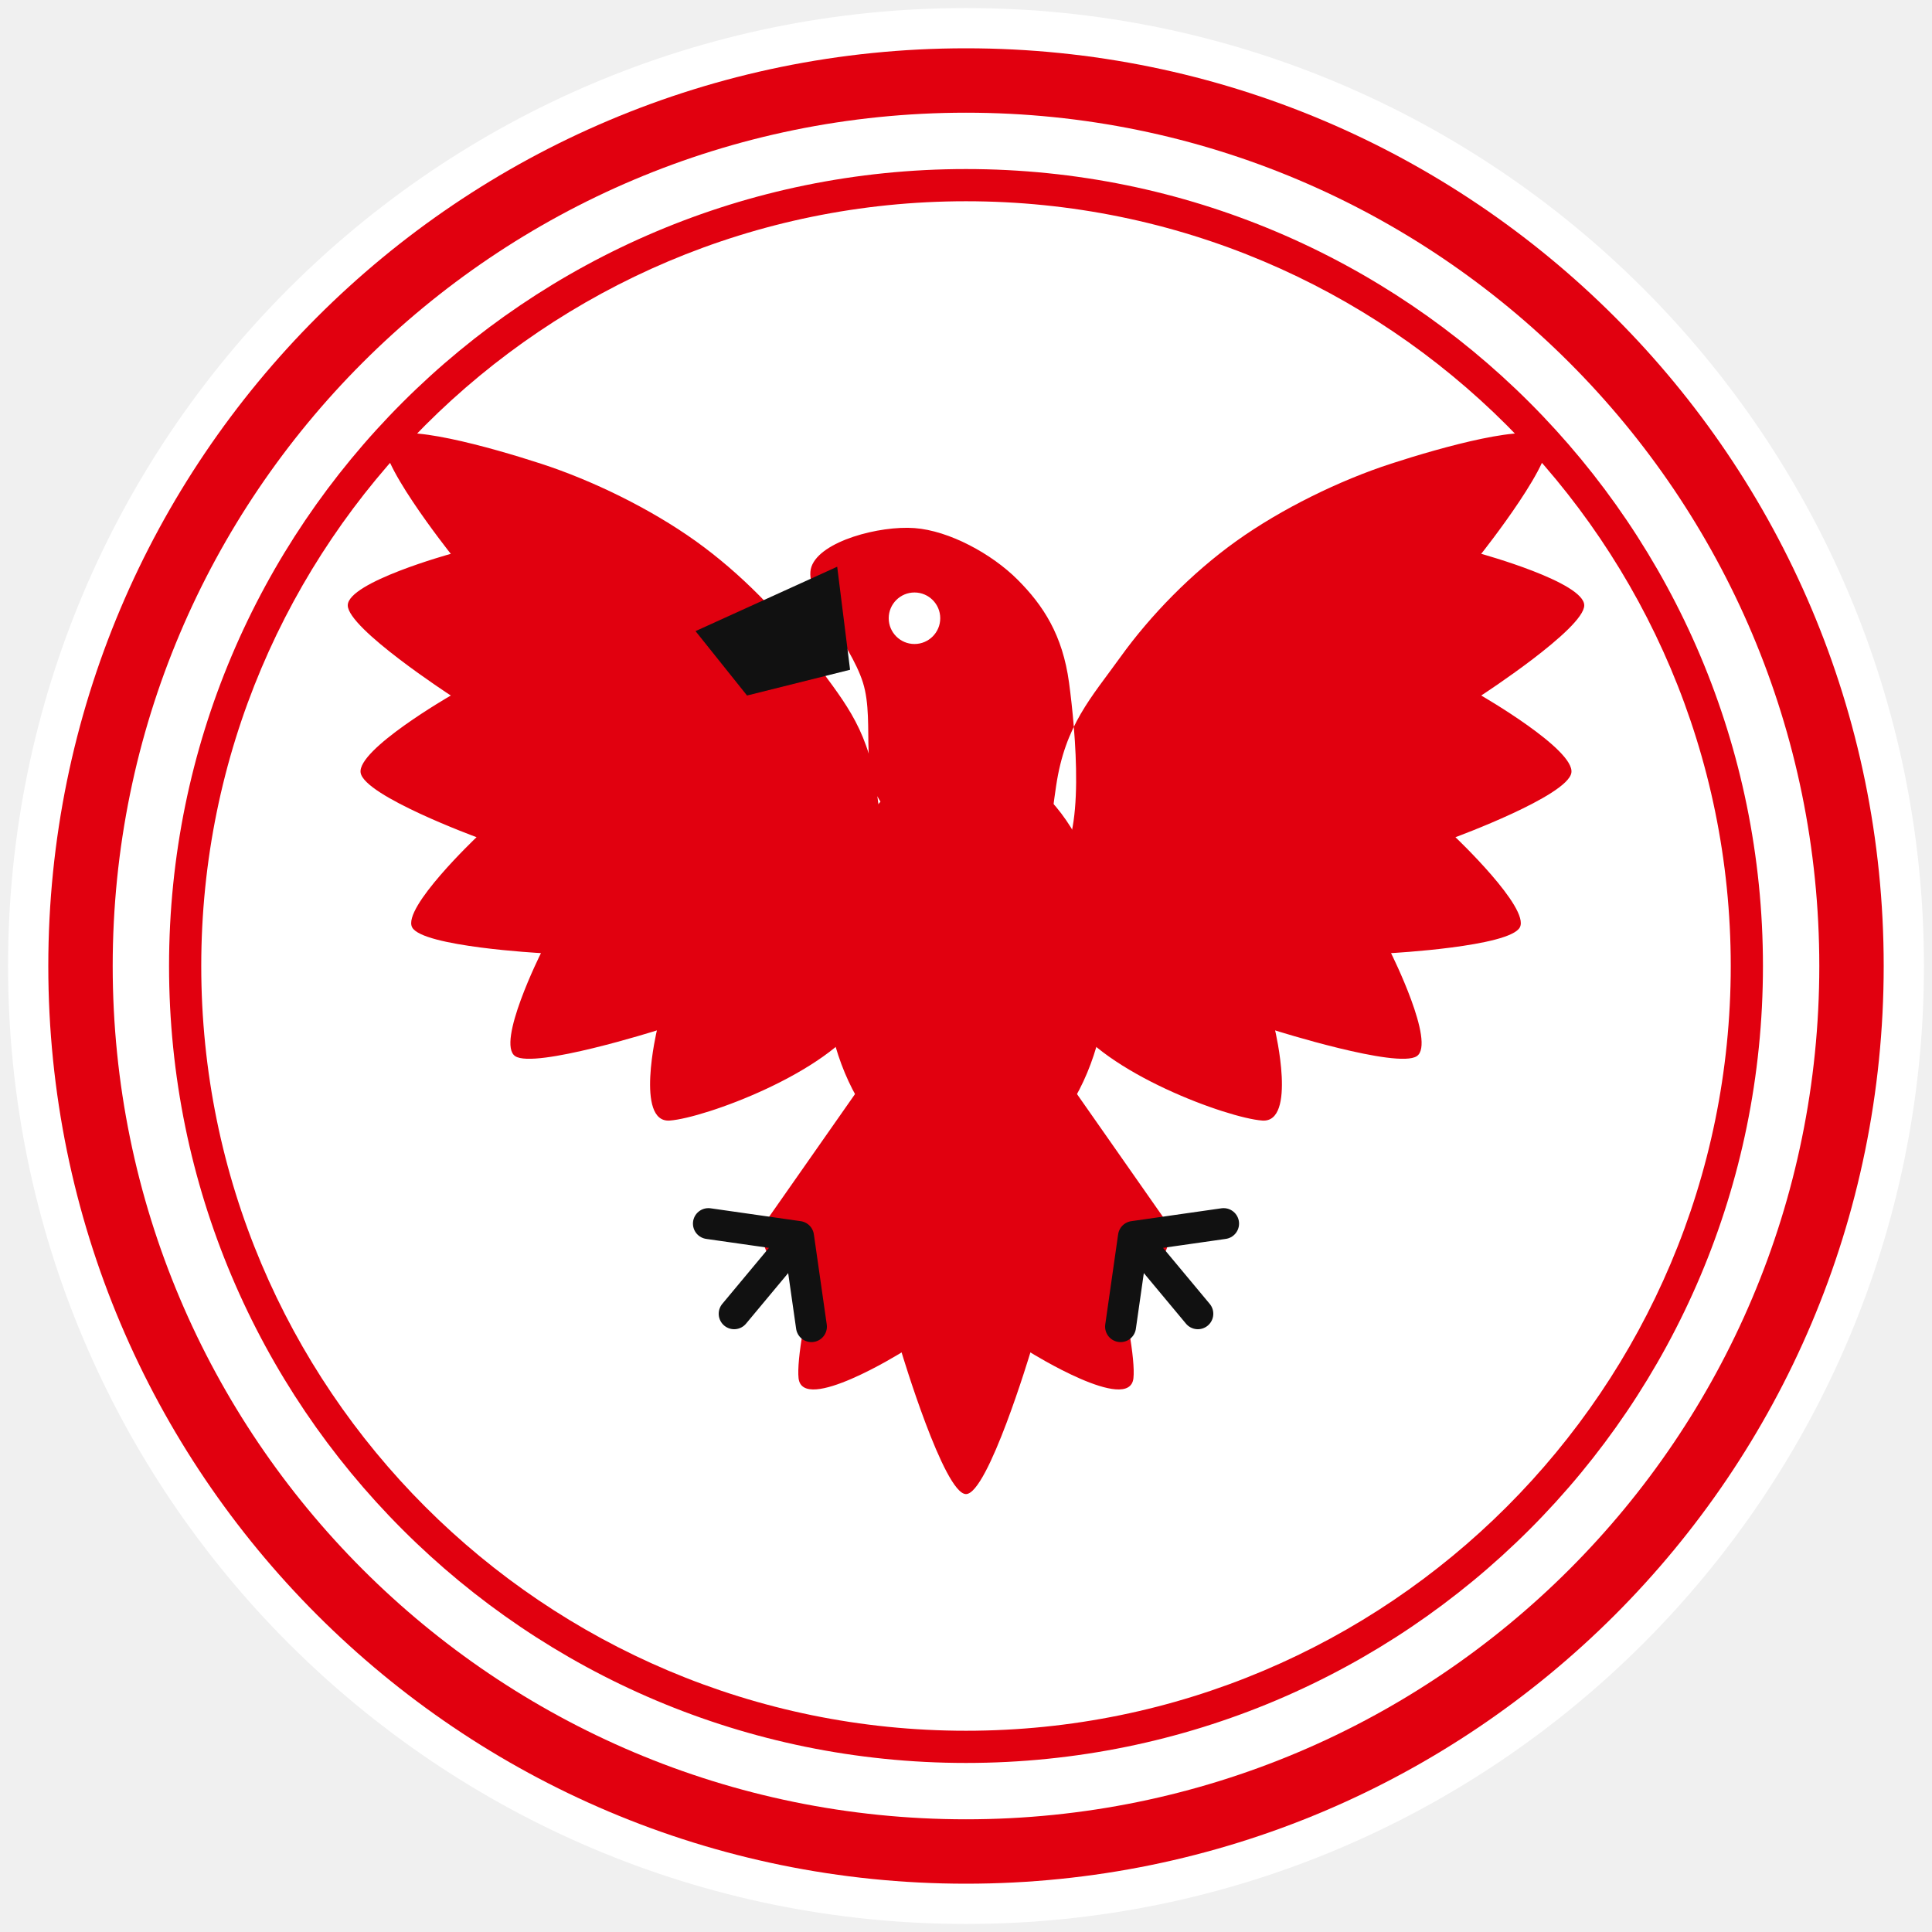
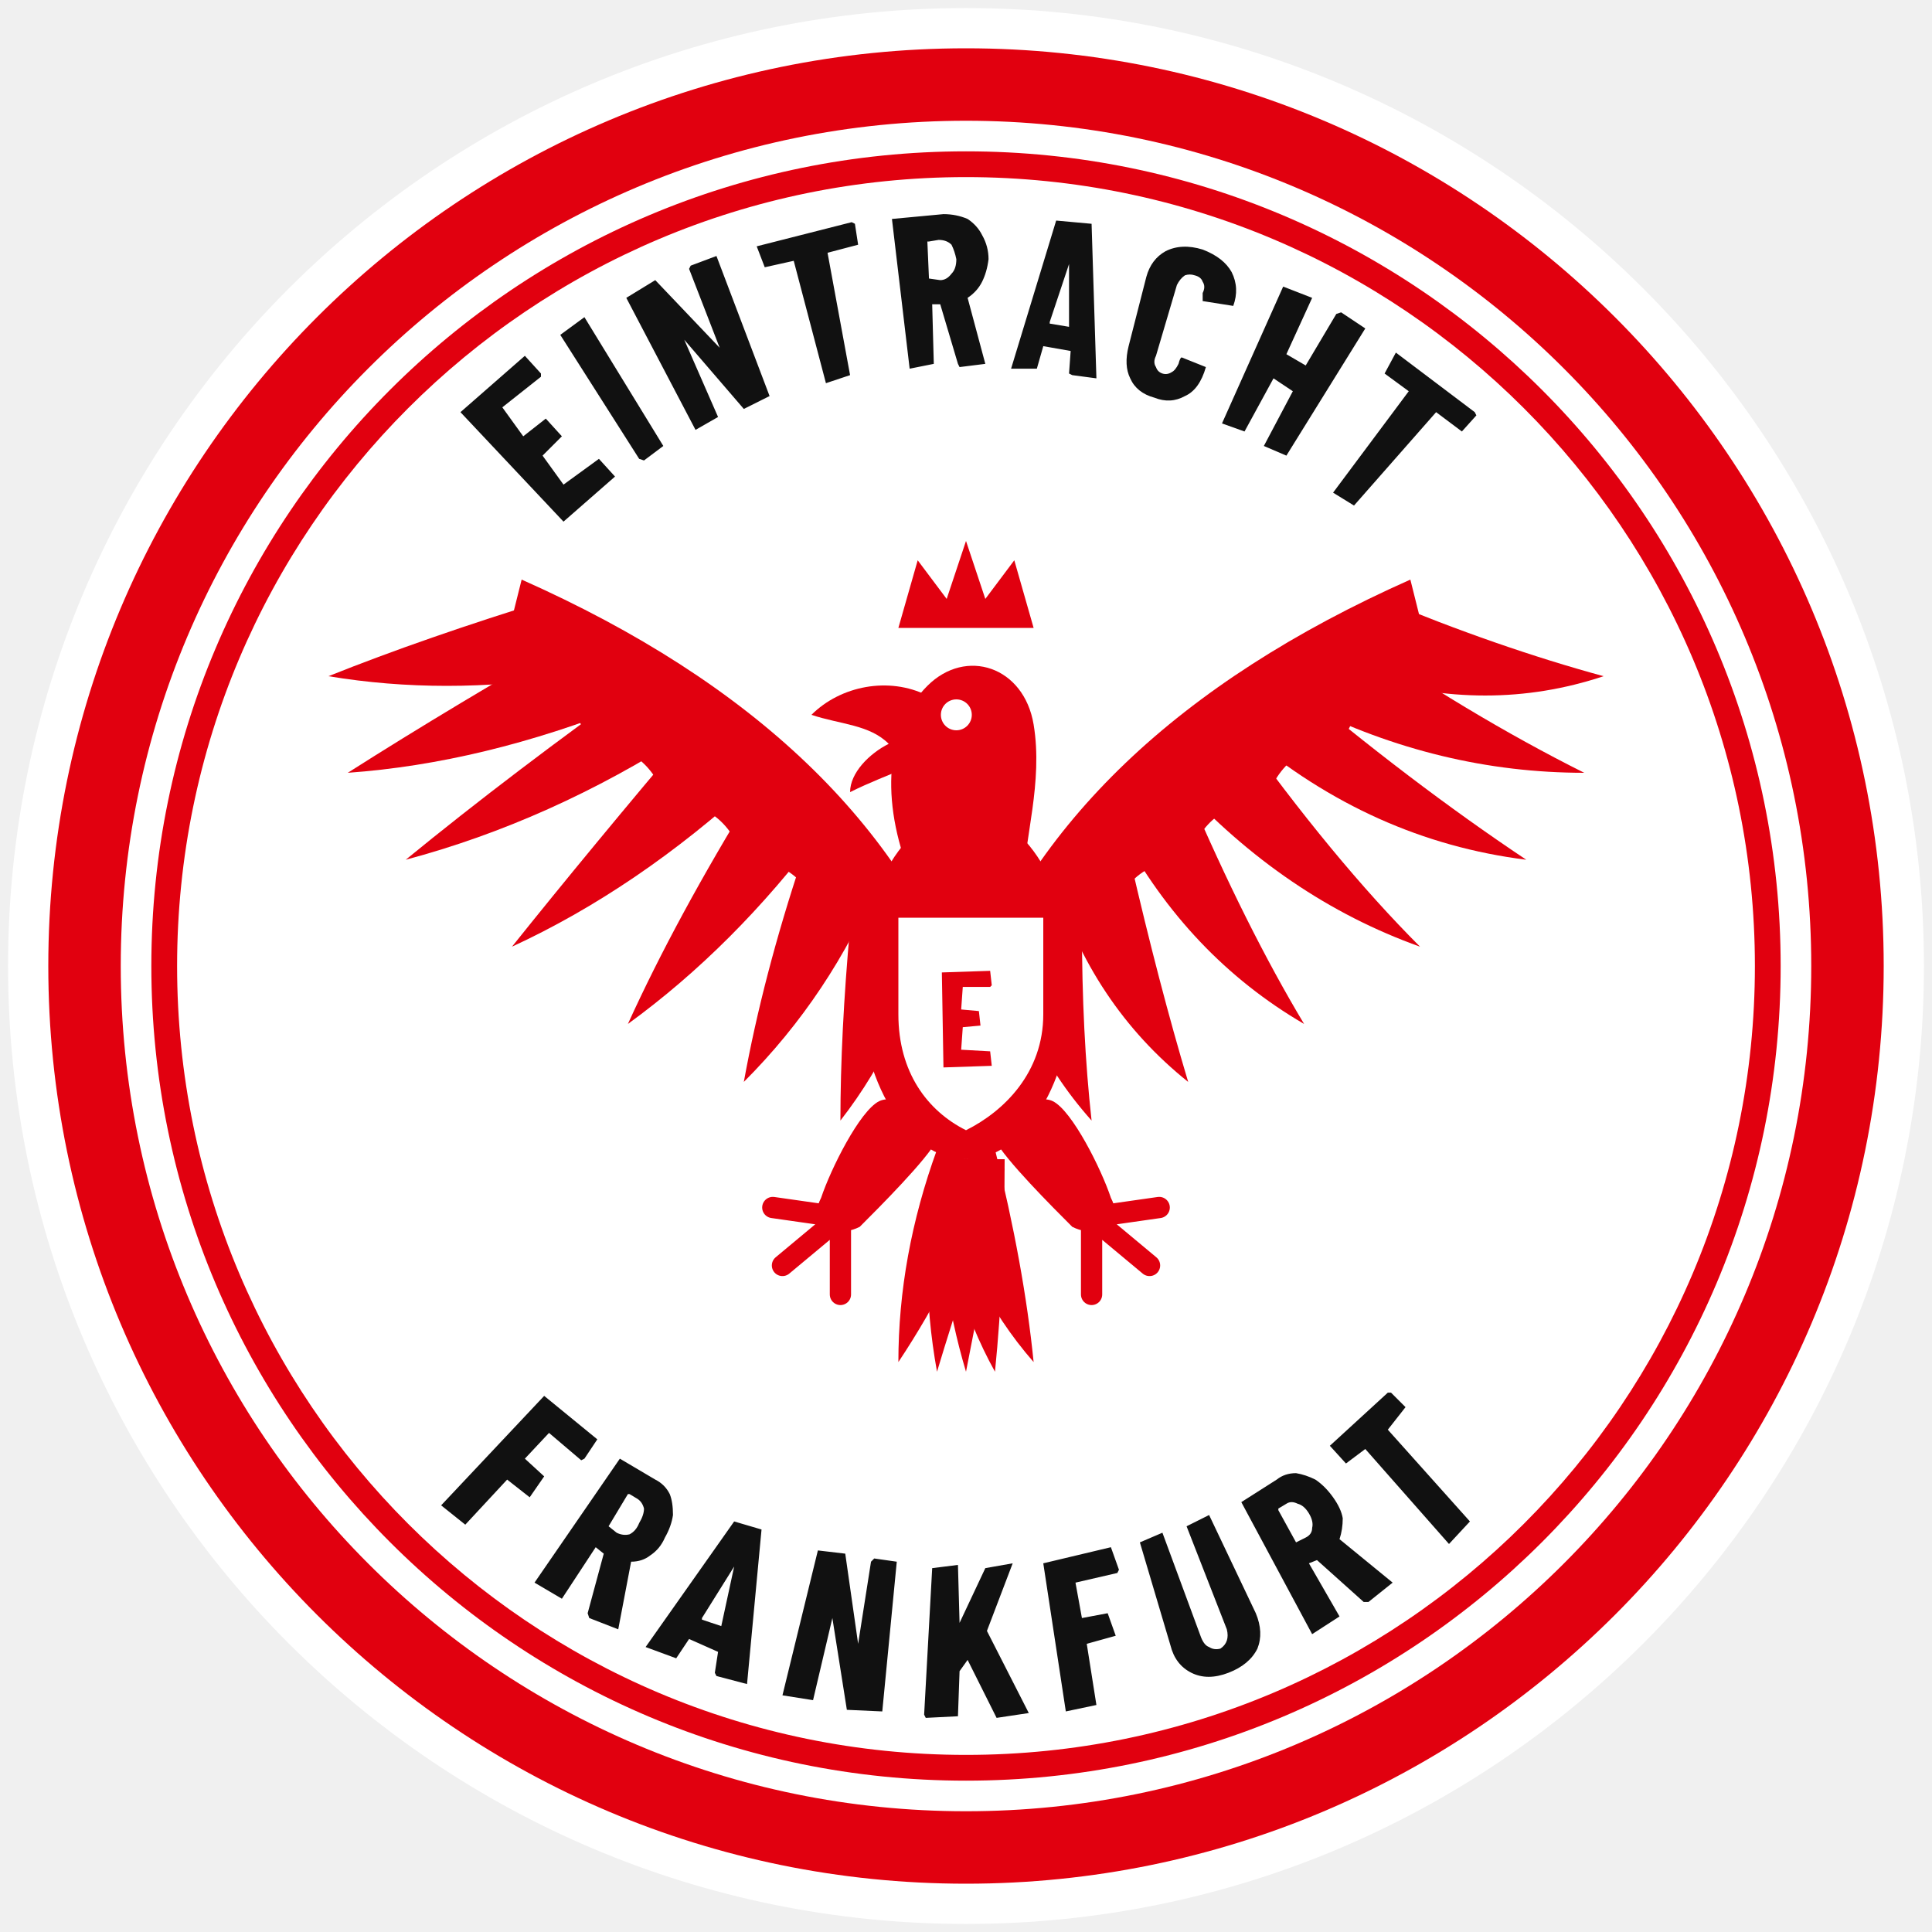
<svg xmlns="http://www.w3.org/2000/svg" viewBox="0 0 120 120" width="120" height="120">
  <defs>
    <clipPath id="c-eintracht-frankfurt">
-       <path d="M7 60A53 53 0 1 1 113 60A53 53 0 1 1 7 60Z" />
+       <path d="M7.5 60A52.5 52.5 0 1 1 112.5 60A52.5 52.5 0 1 1 7.5 60Z" />
    </clipPath>
  </defs>
  <path d="M3 60A57 57 0 1 1 117 60A57 57 0 1 1 3 60Z" fill="#fff" stroke="#fff" stroke-width="5" stroke-linejoin="round" />
  <path d="M3 60A57 57 0 1 1 117 60A57 57 0 1 1 3 60Z" fill="#e1000f" />
-   <path d="M7 60A53 53 0 1 1 113 60A53 53 0 1 1 7 60Z" fill="#fff" />
-   <path fill-rule="evenodd" fill="#e1000f" d="M10.5 60A49.5 49.5 0 1 1 109.5 60A49.5 49.5 0 1 1 10.5 60ZM12.5 60A47.5 47.5 0 1 0 107.5 60A47.5 47.5 0 1 0 12.5 60Z" />
-   <g transform="translate(60 60) scale(0.8) translate(-50 -50)">
-     <path d="M57 36C57.7 31.3 59.7 29.2 62 26C64.3 22.8 67.5 19.5 71 17C74.5 14.5 79 12.3 83 11C87 9.7 93.8 7.8 95 9C96.2 10.2 90 18 90 18C90 18 98 20.2 98 22C98 23.8 90 29 90 29C90 29 97.3 33.2 97 35C96.7 36.8 88 40 88 40C88 40 93.8 45.5 93 47C92.2 48.5 83 49 83 49C83 49 86.5 56 85 57C83.5 58 74 55 74 55C74 55 75.7 62.2 73 62C70.3 61.8 60.7 58.3 58 54C55.3 49.7 56.3 40.7 57 36ZM43 36C42.3 31.3 40.3 29.2 38 26C35.7 22.8 32.5 19.5 29 17C25.5 14.5 21 12.3 17 11C13 9.7 6.2 7.8 5 9C3.8 10.2 10 18 10 18C10 18 2 20.2 2 22C2 23.8 10 29 10 29C10 29 2.7 33.2 3 35C3.3 36.8 12 40 12 40C12 40 6.2 45.5 7 47C7.8 48.5 17 49 17 49C17 49 13.5 56 15 57C16.5 58 26 55 26 55C26 55 24.3 62.2 27 62C29.7 61.8 39.3 58.3 42 54C44.7 49.7 43.7 40.7 43 36ZM43 63C39.7 66.2 36.7 79.2 37 82C37.3 84.8 45 80 45 80C45 80 48.3 91 50 91C51.7 91 55 80 55 80C55 80 62.7 84.8 63 82C63.3 79.2 60.3 66.2 57 63C53.7 59.8 46.3 59.8 43 63ZM57 42C59.3 40.3 58.5 31.7 58 28C57.5 24.3 56 22 54 20C52 18 48.7 16.2 46 16C43.3 15.8 38.7 17 38 19C37.3 21 41 24.8 42 28C43 31.2 41.5 35.7 44 38C46.5 40.3 54.7 43.7 57 42Z" fill="#e1000f" />
-     <ellipse cx="50" cy="50" rx="11" ry="16" fill="#e1000f" />
-     <path d="M40 19L29 24L33 29L41 27Z" fill="#111" />
-     <circle cx="46" cy="23" r="2" fill="#fff" />
-     <path d="M44 61L37 71M56 61L63 71" fill="none" stroke="#e1000f" stroke-width="5.5" stroke-linecap="round" stroke-linejoin="round" />
-     <path d="M37 71L30 70M37 71L32 77M37 71L38 78M63 71L70 70M63 71L68 77M63 71L62 78" fill="none" stroke="#111" stroke-width="2.4" stroke-linecap="round" stroke-linejoin="round" />
+   <path d="M7.5 60A52.5 52.5 0 1 1 112.5 60A52.5 52.5 0 1 1 7.5 60Z" fill="#fff" />
+   <path fill-rule="evenodd" fill="#e1000f" d="M9.4 60A50.6 50.6 0 1 1 110.6 60A50.6 50.6 0 1 1 9.4 60ZM11 60A49 49 0 1 0 109 60A49 49 0 1 0 11 60Z" />
+   <path d="M33.6 23.4L31.2 25.3L32.5 27.1L33.9 26L34.9 27.1L33.7 28.3L35 30.1L37.2 28.5L38.2 29.6L35 32.4L28.6 25.6L32.6 22.1L33.6 23.2ZM39.7 28.5L34.8 20.8L36.3 19.7L41.2 27.7L40 28.6ZM42.9 16.5L44.5 15.9L47.8 24.6L46.2 25.4L42.5 21.1L44.6 25.9L43.2 26.7L38.9 18.5L40.7 17.4L44.7 21.6L42.8 16.7ZM53.1 13.9L53.3 15.2L51.4 15.7L52.8 23.3L51.3 23.8L49.3 16.2L47.5 16.6L47 15.3L52.9 13.8ZM59.5 22.6L58.4 18.9L57.9 18.9L58 22.6L56.5 22.9L55.4 13.6L58.6 13.3Q59.4 13.3 60.1 13.6Q60.7 14 61 14.6Q61.4 15.3 61.4 16.1Q61.3 16.9 61 17.5Q60.7 18.1 60.1 18.5L61.2 22.6L59.6 22.8ZM57.6 15L57.7 17.3L58.4 17.4Q58.8 17.4 59.1 17Q59.4 16.7 59.4 16.1Q59.3 15.6 59.1 15.2Q58.8 14.9 58.3 14.9L57.7 15ZM66.4 23.2L66.5 21.8L64.8 21.5L64.4 22.9L62.8 22.9L65.6 13.7L67.8 13.9L68.1 23.5L66.6 23.3ZM65.2 20.1L66.4 20.3L66.4 16.4L65.2 20ZM70.1 21.5L71.2 17.2Q71.5 16.1 72.4 15.6Q73.4 15.1 74.7 15.5Q76 16 76.5 16.9Q77 17.9 76.6 19L74.7 18.7L74.7 18.2Q74.9 17.8 74.7 17.5Q74.6 17.2 74.2 17.1Q73.9 17 73.6 17.1Q73.3 17.3 73.1 17.7L71.8 22.1Q71.6 22.5 71.8 22.8Q71.9 23.1 72.2 23.2Q72.5 23.3 72.8 23.1Q73 23 73.2 22.6Q73.3 22.2 73.4 22.2L74.9 22.8Q74.5 24.2 73.6 24.6Q72.7 25.1 71.7 24.7Q70.6 24.4 70.2 23.5Q69.8 22.7 70.1 21.5ZM83.3 19.4L84.8 20.4L79.9 28.3L78.5 27.7L80.3 24.3L79.1 23.5L77.3 26.8L75.9 26.3L79.7 17.8L81.5 18.5L79.9 22L81.1 22.7L83 19.5ZM91.7 25.8L90.8 26.8L89.2 25.6L84.1 31.4L82.8 30.6L87.5 24.3L86 23.2L86.7 21.9L91.6 25.6Z" fill="#111" />
+   <path d="M36.1 90.7L34.1 89L32.6 90.6L33.8 91.7L32.9 93L31.5 91.9L28.9 94.7L27.4 93.5L33.8 86.7L37.1 89.4L36.3 90.6ZM36.5 100.2L37.5 96.5L37 96.1L34.9 99.3L33.2 98.3L38.5 90.6L40.7 91.9Q41.3 92.2 41.6 92.8Q41.8 93.3 41.8 94.1Q41.7 94.8 41.3 95.5Q41 96.2 40.4 96.6Q39.9 97 39.2 97L38.4 101.2L36.6 100.5ZM39 92.8L37.8 94.8L38.3 95.2Q38.7 95.4 39.1 95.3Q39.5 95.1 39.7 94.6Q40 94.1 40 93.7Q39.9 93.3 39.6 93.1L39.1 92.8ZM44.4 103.9L44.6 102.6L42.8 101.8L42 103L40.1 102.3L45.6 94.5L47.3 95L46.4 104.6L44.5 104.1ZM43.6 100.6L44.8 101L45.6 97.3L43.6 100.5ZM54.3 96.8L55.7 97L54.8 106.3L52.6 106.2L51.7 100.5L50.5 105.6L48.6 105.3L50.8 96.3L52.5 96.5L53.3 102.1L54.1 97ZM57.4 106.5L57.9 97.4L59.5 97.2L59.6 100.8L61.2 97.4L62.9 97.1L61.3 101.3L63.9 106.4L61.9 106.7L60.1 103.1L59.6 103.8L59.5 106.6L57.5 106.7ZM69.4 97.7L66.8 98.3L67.2 100.5L68.8 100.2L69.3 101.6L67.5 102.1L68.1 105.9L66.2 106.3L64.8 97.1L69 96.1L69.5 97.5ZM72.7 102.2L70.8 95.8L72.2 95.2L74.6 101.7Q74.8 102.2 75.1 102.3Q75.4 102.5 75.8 102.4Q76.1 102.2 76.2 101.9Q76.3 101.6 76.2 101.2L73.7 94.8L75.1 94.1L78 100.2Q78.5 101.4 78.1 102.4Q77.6 103.4 76.3 103.9Q75 104.4 74 103.9Q73 103.4 72.7 102.2ZM84.7 99.5L81.8 96.9L81.3 97.1L83.2 100.4L81.5 101.5L77.1 93.3L79.3 91.9Q79.8 91.5 80.5 91.5Q81.1 91.6 81.7 91.9Q82.3 92.3 82.8 93Q83.3 93.7 83.4 94.3Q83.4 95 83.2 95.6L86.5 98.3L85 99.5ZM79.4 93.8L80.5 95.8L81.1 95.5Q81.5 95.3 81.5 94.9Q81.6 94.5 81.3 94Q81 93.5 80.6 93.4Q80.2 93.2 79.9 93.4L79.4 93.7ZM86.4 86.5L87.3 87.4L86.2 88.8L91.3 94.5L90 95.9L84.8 90L83.6 90.9L82.6 89.8L86.2 86.5Z" fill="#111" />
+   <g transform="translate(60 60) scale(0.6) translate(-50 -50)">
+     <path d="M54 46Q55 57 63 66Q62 57 62 46Z" fill="#e1000f" />
+     <path d="M59 41Q63 54 73 62Q70 52 67 39Z" fill="#e1000f" />
+     <path d="M66 36Q73 49 85 56Q79 46 73 32Z" fill="#e1000f" />
+     <path d="M72 31Q83 43 97 48Q88 39 78 25Z" fill="#e1000f" />
+     <path d="M79 26Q92 37 108 39Q96 31 83 20Z" fill="#e1000f" />
+     <path d="M85 23Q99 30 114 30Q102 24 89 15Z" fill="#e1000f" />
+     <path d="M91 20Q104 24 116 20Q105 17 93 12Z" fill="#e1000f" />
+     <path d="M50 54Q60 26 96 10L98 18Q91 21 89 27Q83 27 81 33Q75 33 73 39Q67 39 65 45Q59 47 59 56Z" fill="#e1000f" />
+     <path d="M38 46Q37 57 37 66Q44 57 46 46Z" fill="#e1000f" />
+     <path d="M33 39Q29 51 27 62Q36 53 41 41Z" fill="#e1000f" />
+     <path d="M28 32Q20 45 15 56Q26 48 35 36Z" fill="#e1000f" />
+     <path d="M22 25Q11 38 3 48Q16 42 28 31Z" fill="#e1000f" />
+     <path d="M17 20Q3 30 -8 39Q7 35 21 26Z" fill="#e1000f" />
+     <path d="M11 15Q-3 23 -14 30Q0 29 15 23Z" fill="#e1000f" />
+     <path d="M7 12Q-6 16 -16 20Q-4 22 9 20Z" fill="#e1000f" />
+     <path d="M50 54Q40 26 4 10L2 18Q9 21 11 27Q17 27 19 33Q25 33 27 39Q33 39 35 45Q41 47 41 56Z" fill="#e1000f" />
+     <path d="M47 71Q50 83 57 91Q56 81 53 69Z" fill="#e1000f" />
+     <path d="M47 71Q48 83 53 92Q54 82 54 70Z" fill="#e1000f" />
+     <path d="M47 70Q47 82 50 92Q52 82 54 70Z" fill="#e1000f" />
+     <path d="M47 70Q45 81 47 92Q50 82 54 71Z" fill="#e1000f" />
+     <path d="M47 69Q43 80 43 91Q49 82 53 71Z" fill="#e1000f" />
+     <ellipse cx="50" cy="52" rx="11" ry="18" fill="#e1000f" />
+     <path d="M44 40C41 32 42 25 46 21C50 17 56 19 57 25C58 31 56 37 56 41Z" fill="#e1000f" />
+     <path d="M46 22C42 20 37 21 34 24C37 25 40 25 42 27C40 28 38 30 38 32C42 30 46 29 48 27Z" fill="#e1000f" />
+     <circle cx="49" cy="24" r="1.6" fill="#fff" />
+     <path d="M43 15L45 8L48 12L50 6L52 12L55 8L57 15Z" fill="#e1000f" />
+     <path d="M41 64C39 65 36 71 35 74C34 76 35 76 36 77C36 77 37 78 39 77C41 75 46 70 47 68C47 66 43 63 41 64ZM53 68C54 70 59 75 61 77C63 78 64 77 64 77C65 76 66 76 65 74C64 71 61 65 59 64C57 63 53 66 53 68Z" fill="#e1000f" />
+     <path d="M37 76L30 75M37 76L31 81M37 76L37 84M63 76L70 75M63 76L69 81M63 76L63 84" fill="none" stroke="#e1000f" stroke-width="2.2" stroke-linecap="round" stroke-linejoin="round" />
+     <path d="M43 45L58 45L58 55C58 61 54 65 50 67C46 65 43 61 43 55Z" fill="#fff" />
+     <path d="M45 47L56 47L56 55C56 60 53 63 50 64C47 63 45 60 45 55Z" fill="#fff" />
  </g>
+   <path d="M61.5 61.3L59.8 61.3L59.7 62.7L60.8 62.8L60.9 63.7L59.8 63.8L59.7 65.2L61.5 65.3L61.6 66.2L58.6 66.3L58.5 60.4L61.5 60.3L61.6 61.2Z" fill="#e1000f" />
</svg>
